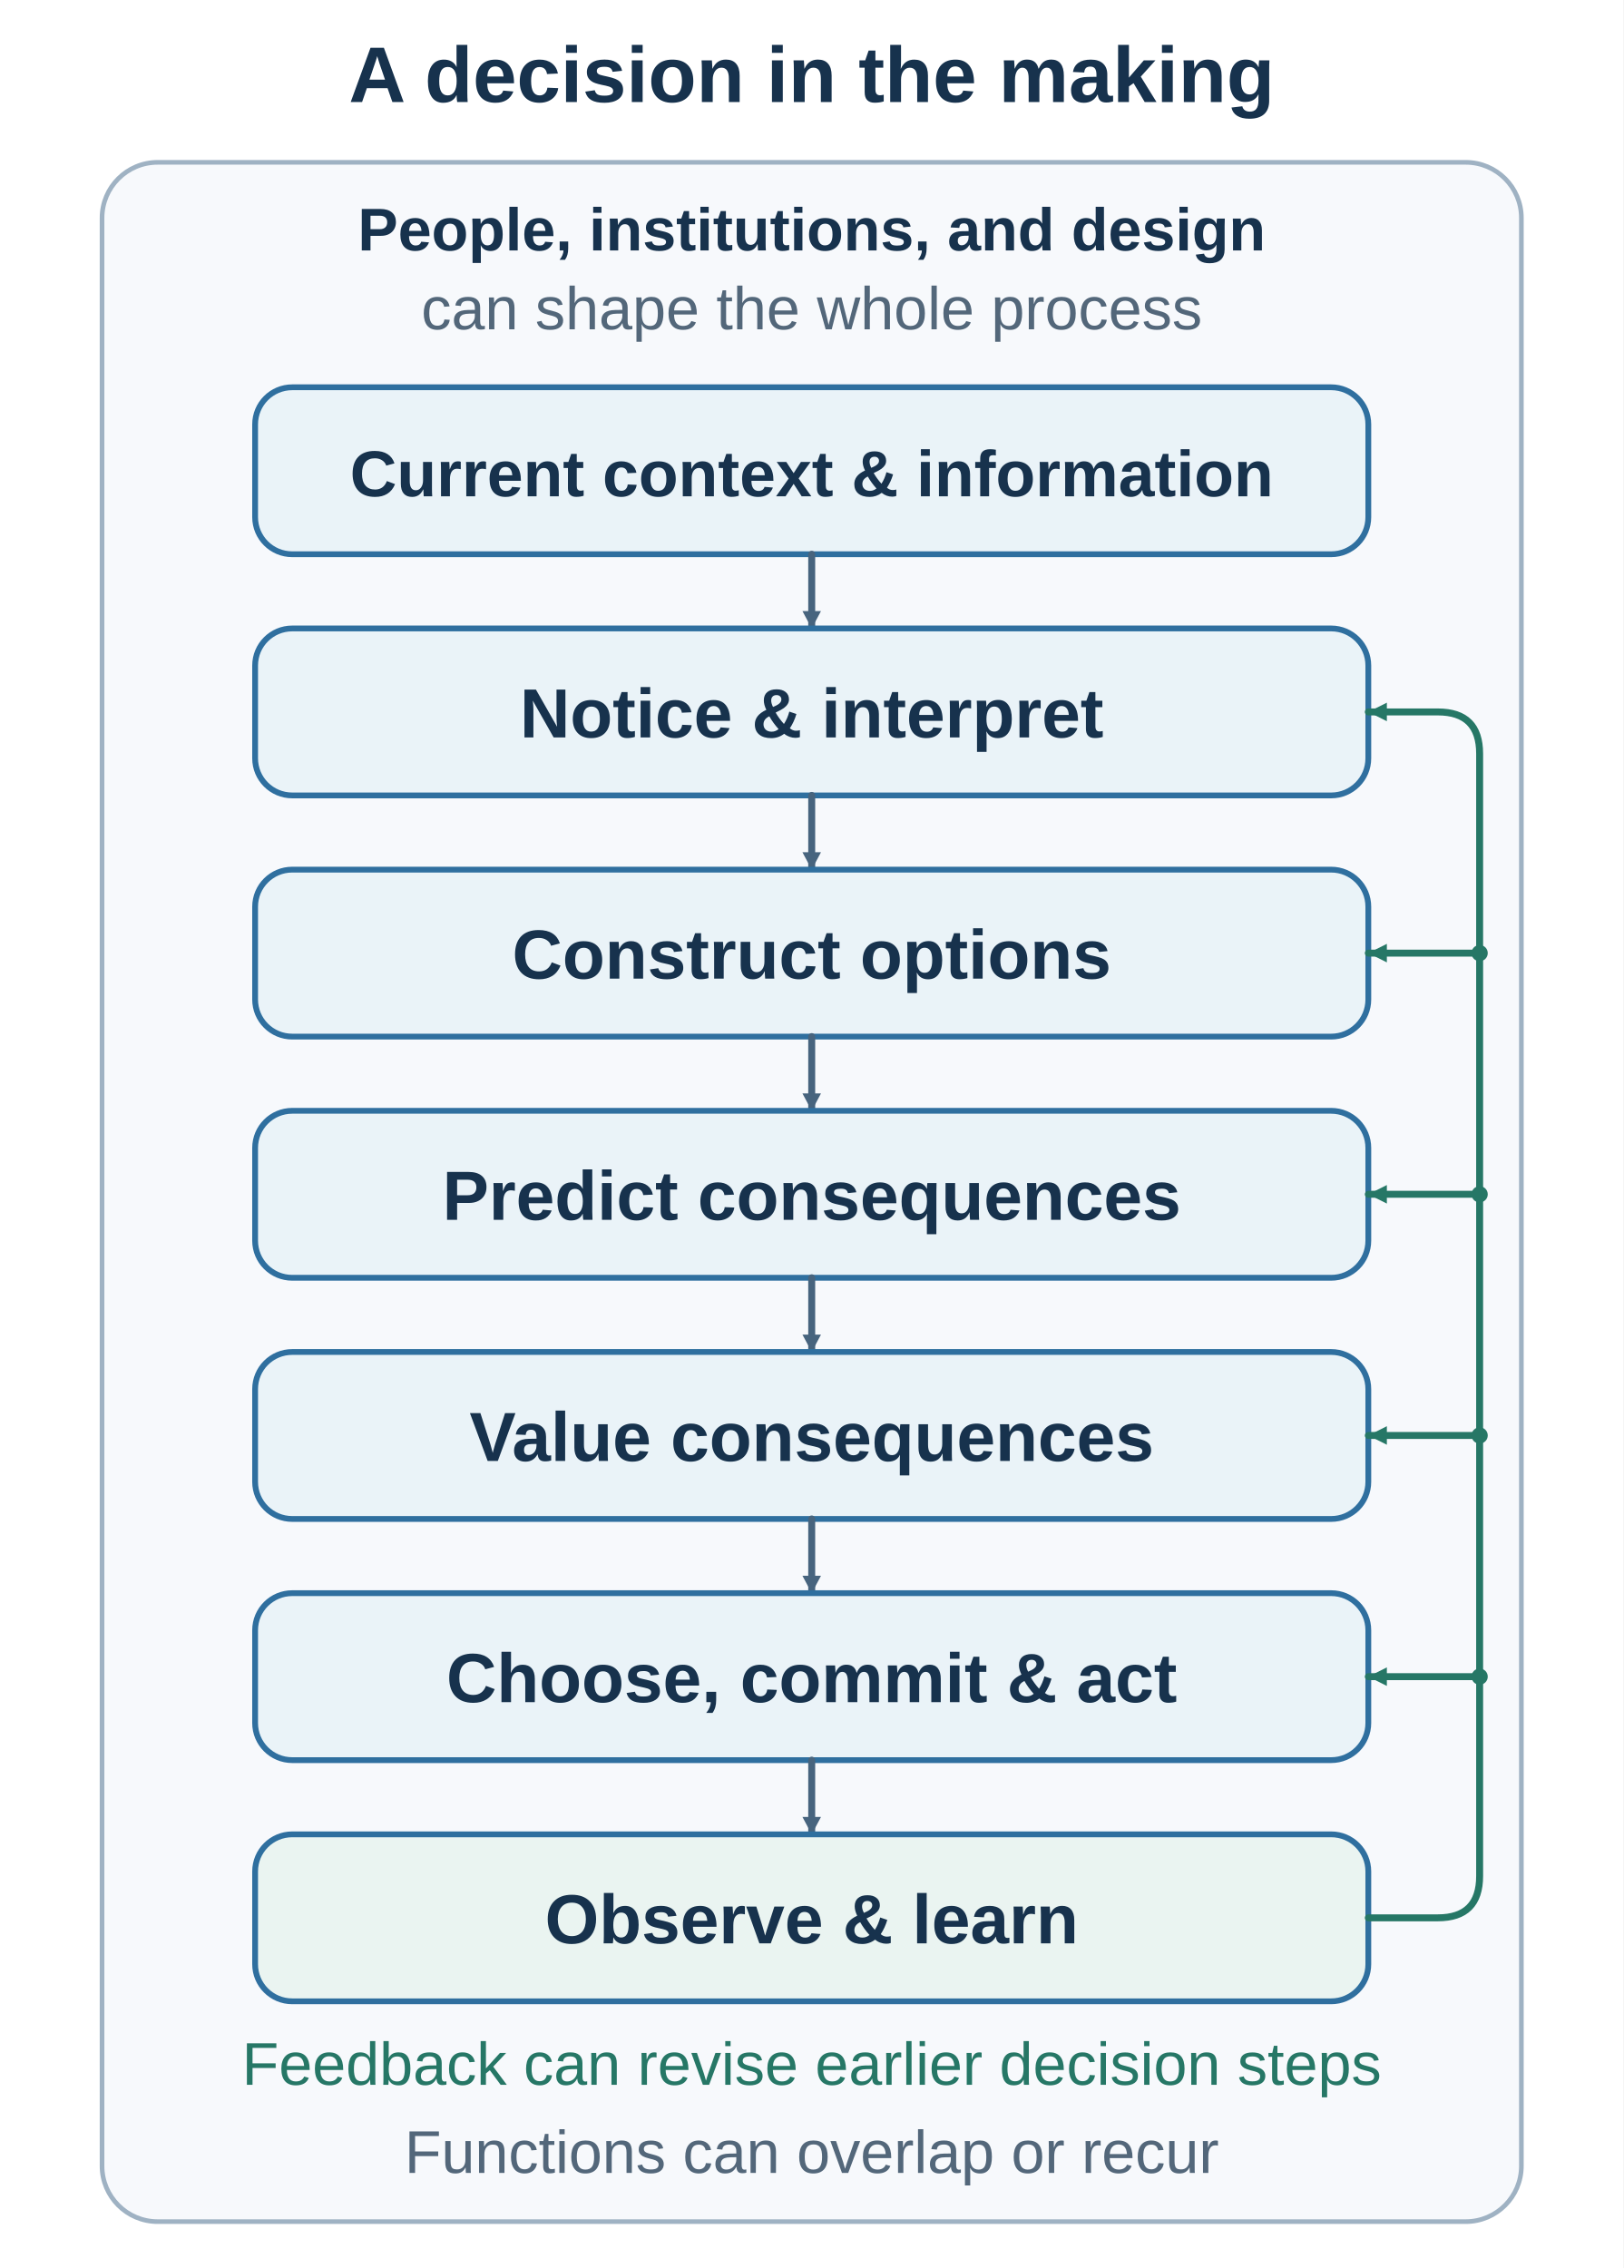
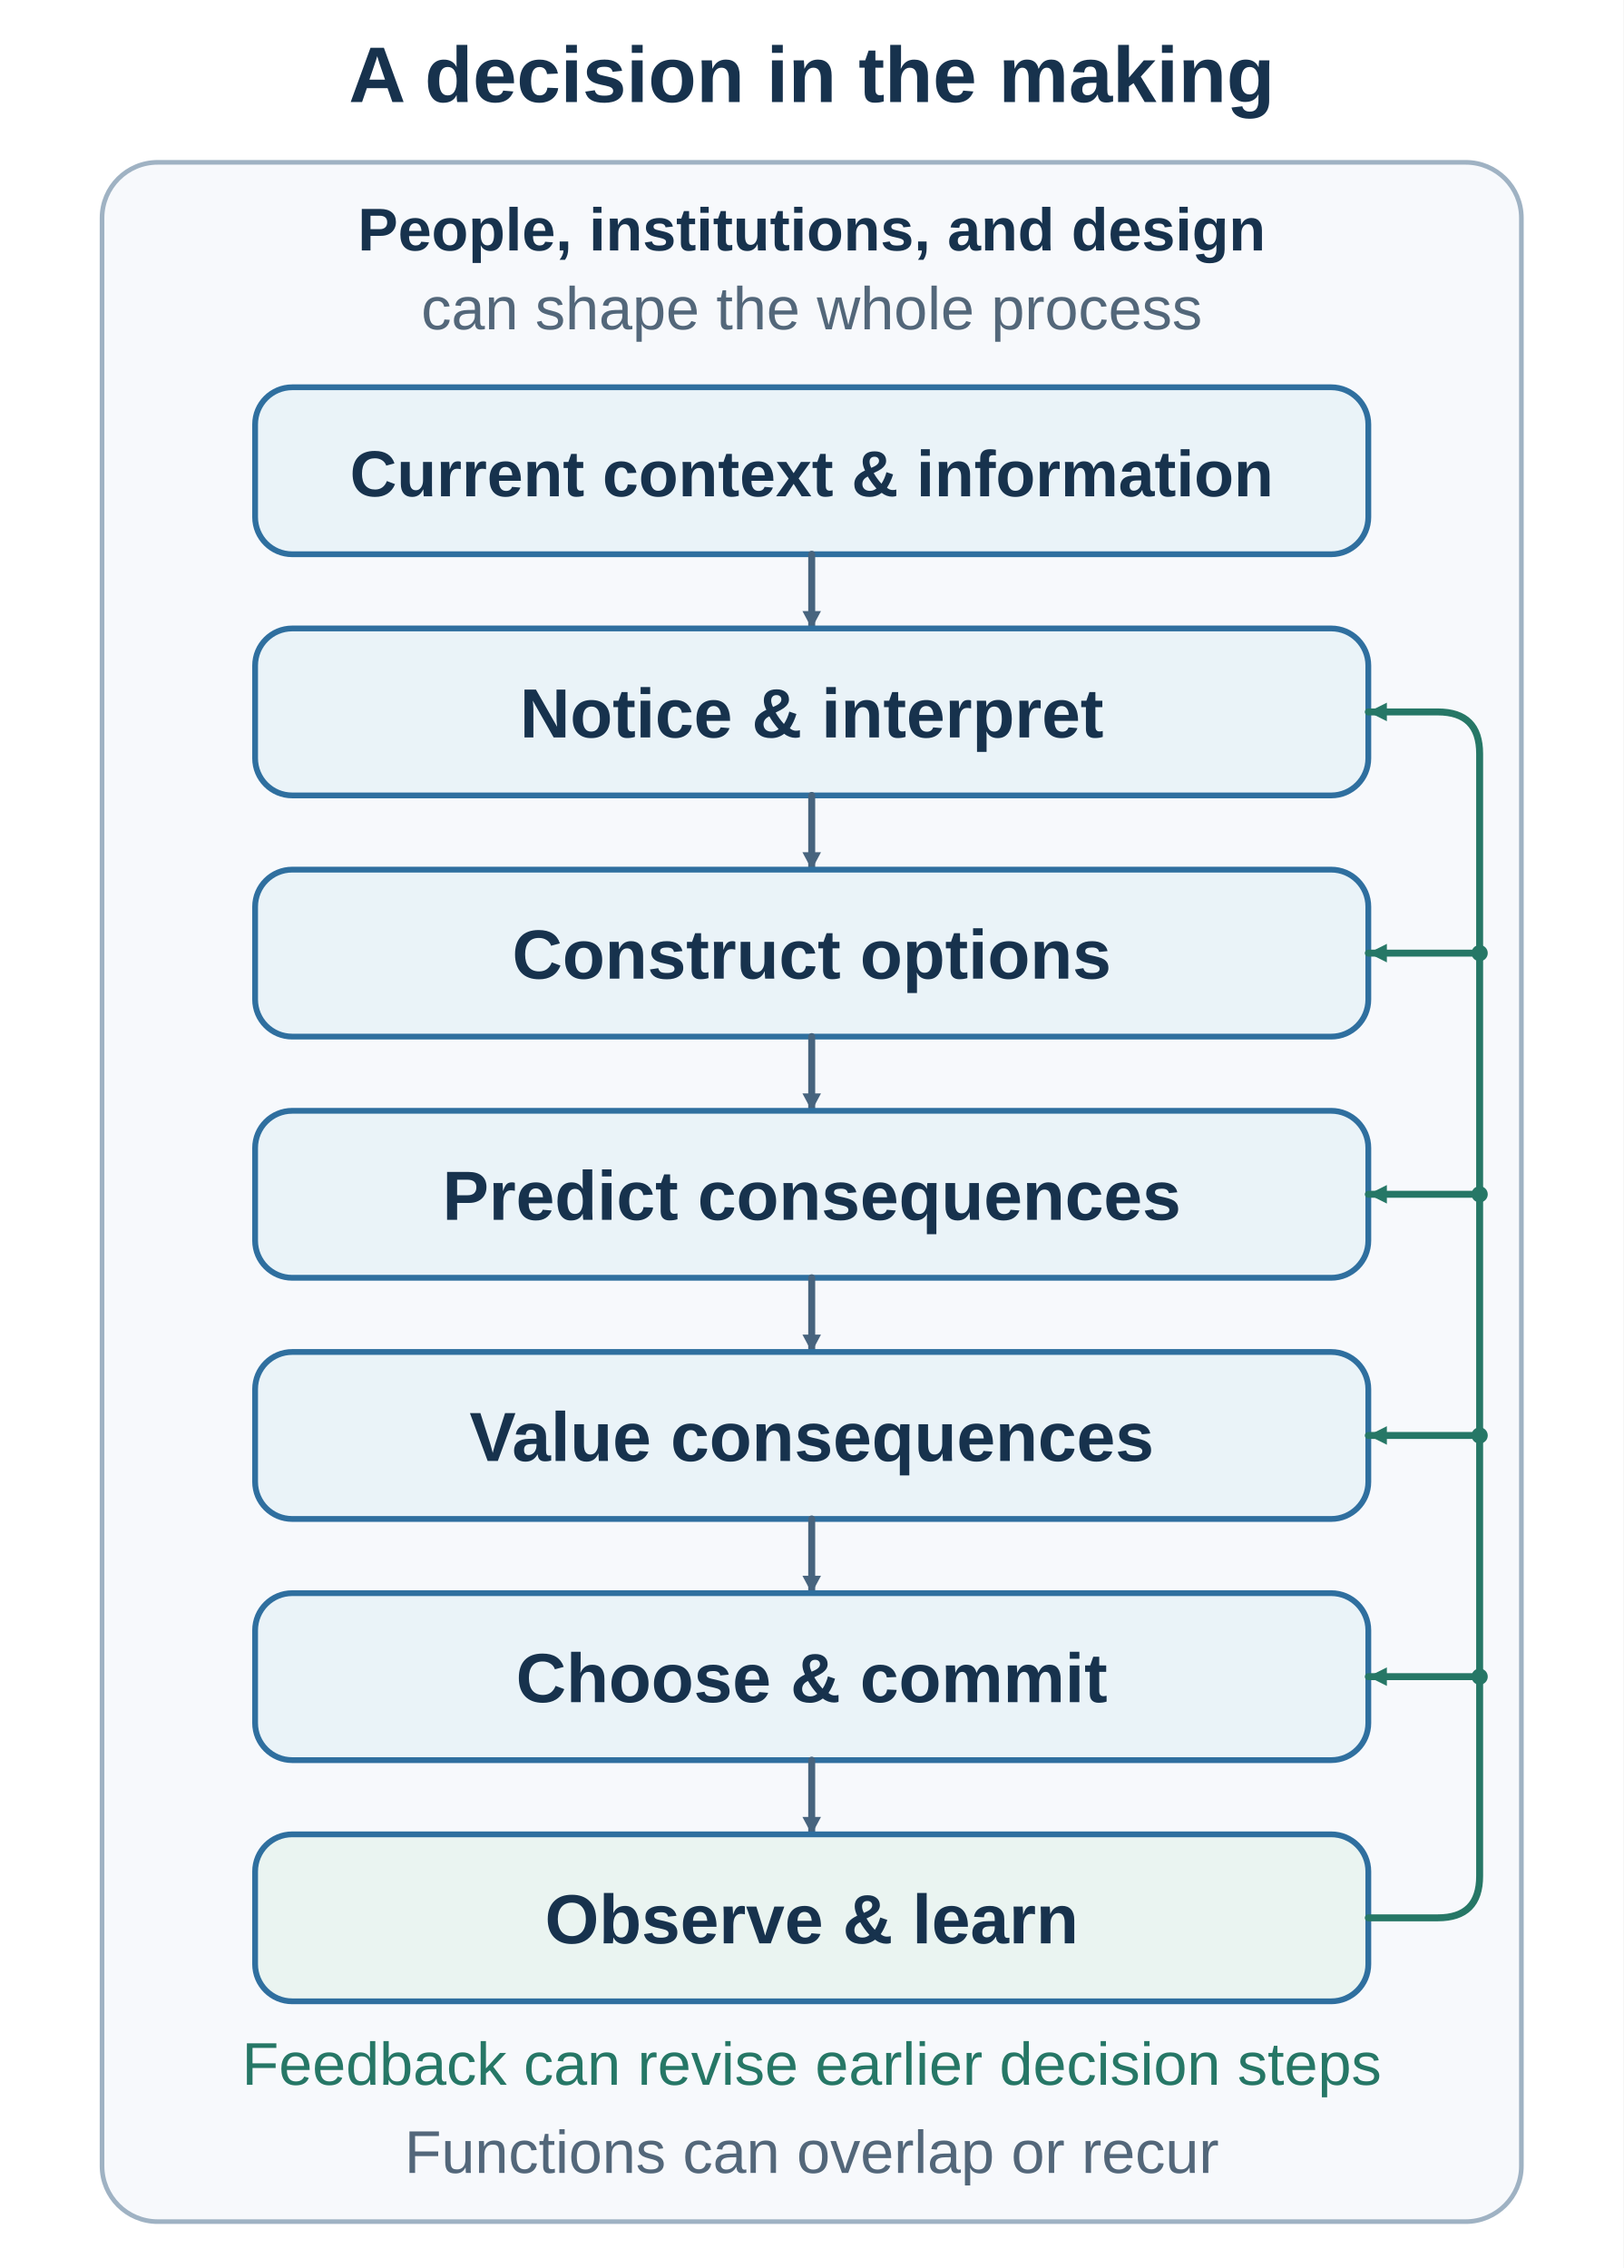
<svg xmlns="http://www.w3.org/2000/svg" width="700" height="978" viewBox="0 0 700 978" role="img" aria-labelledby="title desc">
  <defs>
    <marker id="arrow" markerWidth="9" markerHeight="9" refX="8" refY="4.5" orient="auto" markerUnits="userSpaceOnUse">
      <path d="M0.5 0.5 L8 4.5 L0.5 8.5 Z" fill="#47647e" />
    </marker>
  </defs>
  <rect width="700" height="978" fill="#fff" />
  <defs>
    <marker id="feedback-arrow" markerWidth="10" markerHeight="10" refX="9" refY="5" orient="auto" markerUnits="userSpaceOnUse">
      <path d="M1 1 L9 5 L1 9 Z" fill="#267766" />
    </marker>
  </defs>
  <text text-anchor="middle" font-family="Arial, sans-serif" font-size="34" font-weight="700" fill="#17324d">
    <tspan x="350" y="44">A decision in the making</tspan>
  </text>
  <rect x="44" y="70" width="612" height="888" rx="24" fill="#f7f9fc" stroke="#9fb2c3" stroke-width="2" />
  <text text-anchor="middle" font-family="Arial, sans-serif" font-size="26" font-weight="600" fill="#17324d">
    <tspan x="350" y="108">People, institutions, and design</tspan>
  </text>
  <text text-anchor="middle" font-family="Arial, sans-serif" font-size="26" font-weight="400" fill="#53677a">
    <tspan x="350" y="142">can shape the whole process</tspan>
  </text>
  <g id="function-1">
    <rect x="110" y="167" width="480" height="72" rx="16" fill="#eaf3f8" stroke="#2f6f9f" stroke-width="2.5" />
    <text text-anchor="middle" font-family="Arial, sans-serif" font-size="28" font-weight="600" fill="#17324d">
      <tspan x="350" y="214">Current context &amp; information</tspan>
    </text>
  </g>
  <path d="M350 239 V271" fill="none" stroke="#47647e" stroke-width="3" stroke-linecap="round" stroke-linejoin="round" marker-end="url(#arrow)" />
  <g id="function-2">
    <rect x="110" y="271" width="480" height="72" rx="16" fill="#eaf3f8" stroke="#2f6f9f" stroke-width="2.5" />
    <text text-anchor="middle" font-family="Arial, sans-serif" font-size="30" font-weight="600" fill="#17324d">
      <tspan x="350" y="318">Notice &amp; interpret</tspan>
    </text>
  </g>
  <path d="M350 343 V375" fill="none" stroke="#47647e" stroke-width="3" stroke-linecap="round" stroke-linejoin="round" marker-end="url(#arrow)" />
  <g id="function-3">
    <rect x="110" y="375" width="480" height="72" rx="16" fill="#eaf3f8" stroke="#2f6f9f" stroke-width="2.5" />
    <text text-anchor="middle" font-family="Arial, sans-serif" font-size="30" font-weight="600" fill="#17324d">
      <tspan x="350" y="422">Construct options</tspan>
    </text>
  </g>
  <path d="M350 447 V479" fill="none" stroke="#47647e" stroke-width="3" stroke-linecap="round" stroke-linejoin="round" marker-end="url(#arrow)" />
  <g id="function-4">
    <rect x="110" y="479" width="480" height="72" rx="16" fill="#eaf3f8" stroke="#2f6f9f" stroke-width="2.5" />
    <text text-anchor="middle" font-family="Arial, sans-serif" font-size="30" font-weight="600" fill="#17324d">
      <tspan x="350" y="526">Predict consequences</tspan>
    </text>
  </g>
  <path d="M350 551 V583" fill="none" stroke="#47647e" stroke-width="3" stroke-linecap="round" stroke-linejoin="round" marker-end="url(#arrow)" />
  <g id="function-5">
    <rect x="110" y="583" width="480" height="72" rx="16" fill="#eaf3f8" stroke="#2f6f9f" stroke-width="2.5" />
    <text text-anchor="middle" font-family="Arial, sans-serif" font-size="30" font-weight="600" fill="#17324d">
      <tspan x="350" y="630">Value consequences</tspan>
    </text>
  </g>
  <path d="M350 655 V687" fill="none" stroke="#47647e" stroke-width="3" stroke-linecap="round" stroke-linejoin="round" marker-end="url(#arrow)" />
  <g id="function-6">
    <rect x="110" y="687" width="480" height="72" rx="16" fill="#eaf3f8" stroke="#2f6f9f" stroke-width="2.5" />
    <text text-anchor="middle" font-family="Arial, sans-serif" font-size="30" font-weight="600" fill="#17324d">
-       <tspan x="350" y="734">Choose, commit &amp; act</tspan>
+       <tspan x="350" y="734">Choose &amp; commit</tspan>
    </text>
  </g>
  <path d="M350 759 V791" fill="none" stroke="#47647e" stroke-width="3" stroke-linecap="round" stroke-linejoin="round" marker-end="url(#arrow)" />
  <g id="function-7">
    <rect x="110" y="791" width="480" height="72" rx="16" fill="#eaf4f1" stroke="#2f6f9f" stroke-width="2.5" />
    <text text-anchor="middle" font-family="Arial, sans-serif" font-size="30" font-weight="600" fill="#17324d">
      <tspan x="350" y="838">Observe &amp; learn</tspan>
    </text>
  </g>
  <g id="learning-feedback" fill="none" stroke="#267766" stroke-width="3" stroke-linecap="round" stroke-linejoin="round">
    <path id="feedback-to-notice" d="M590 827 H620 Q638 827 638 809 V325 Q638 307 620 307 H590" stroke-width="3" marker-end="url(#feedback-arrow)" />
    <path id="feedback-to-options" d="M638 411 H590" stroke-width="3" marker-end="url(#feedback-arrow)" />
    <circle cx="638" cy="411" r="3.5" fill="#267766" stroke="none" />
    <path id="feedback-to-prediction" d="M638 515 H590" stroke-width="3" marker-end="url(#feedback-arrow)" />
    <circle cx="638" cy="515" r="3.5" fill="#267766" stroke="none" />
    <path id="feedback-to-value" d="M638 619 H590" stroke-width="3" marker-end="url(#feedback-arrow)" />
    <circle cx="638" cy="619" r="3.5" fill="#267766" stroke="none" />
    <path id="feedback-to-action" d="M638 723 H590" stroke-width="3" marker-end="url(#feedback-arrow)" />
    <circle cx="638" cy="723" r="3.5" fill="#267766" stroke="none" />
  </g>
  <text text-anchor="middle" font-family="Arial, sans-serif" font-size="26" font-weight="400" fill="#267766">
    <tspan x="350" y="899">Feedback can revise earlier decision steps</tspan>
  </text>
  <text text-anchor="middle" font-family="Arial, sans-serif" font-size="26" font-weight="400" fill="#53677a">
    <tspan x="350" y="937">Functions can overlap or recur</tspan>
  </text>
</svg>
